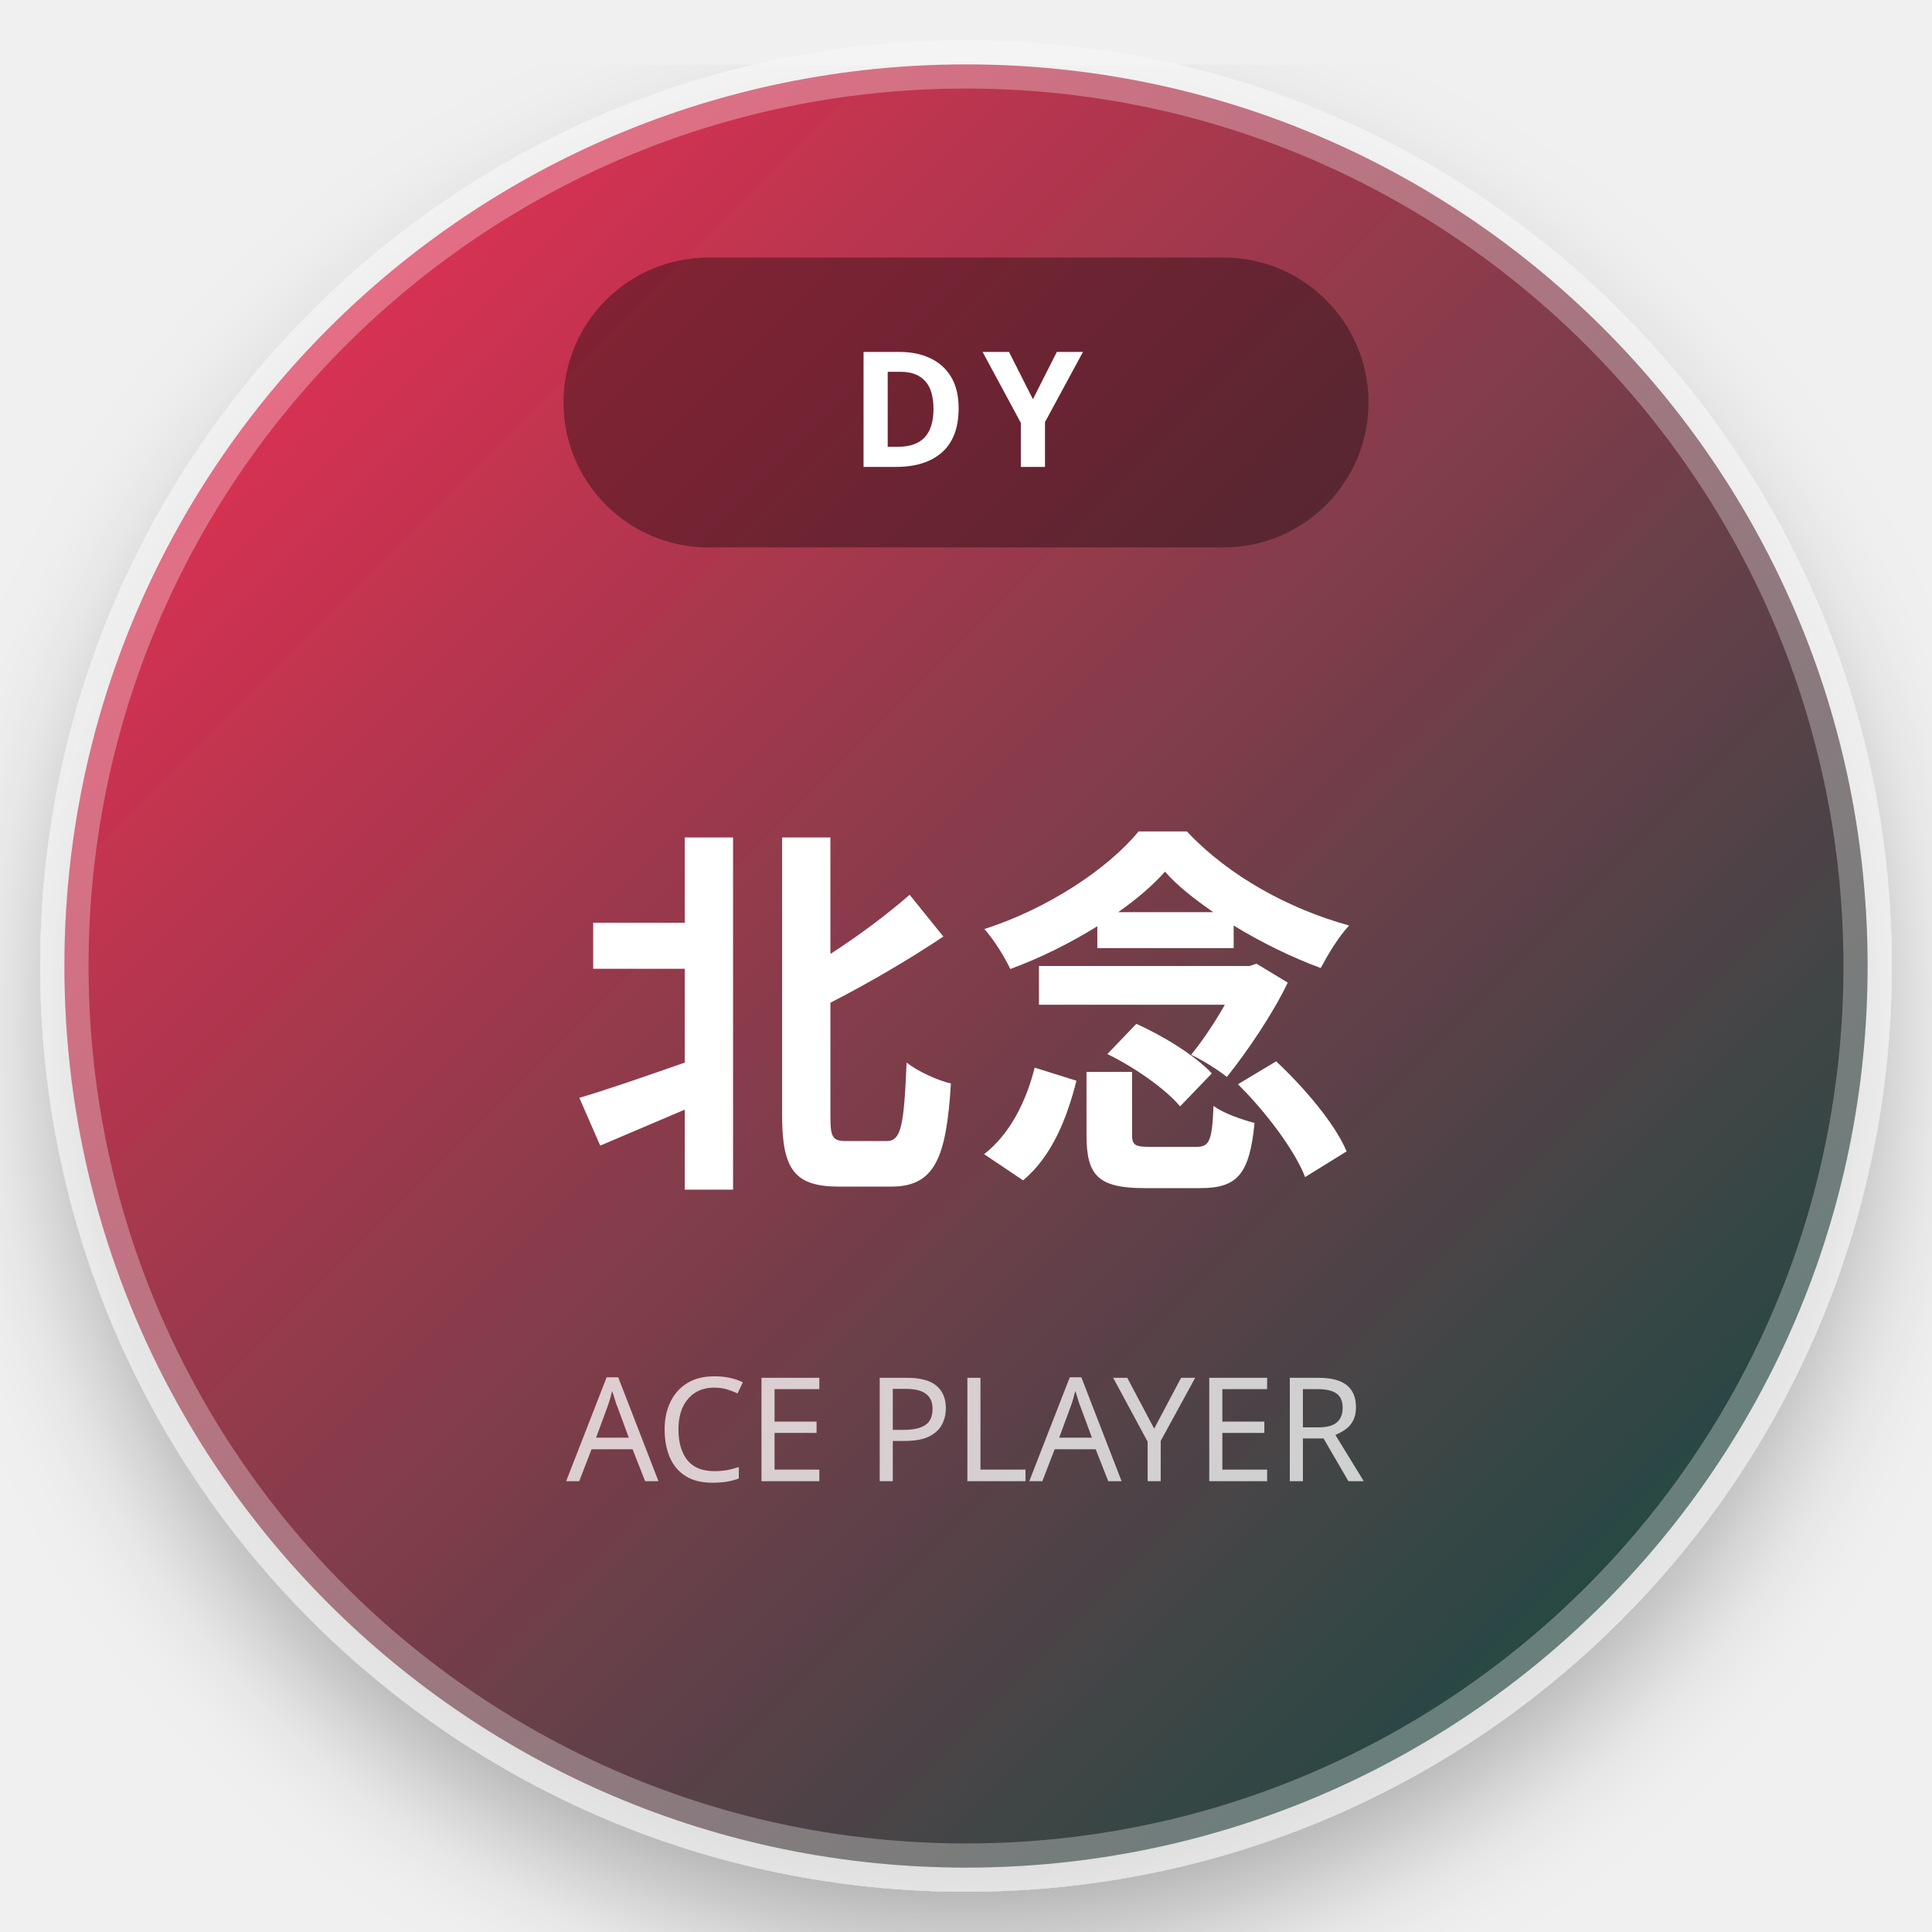
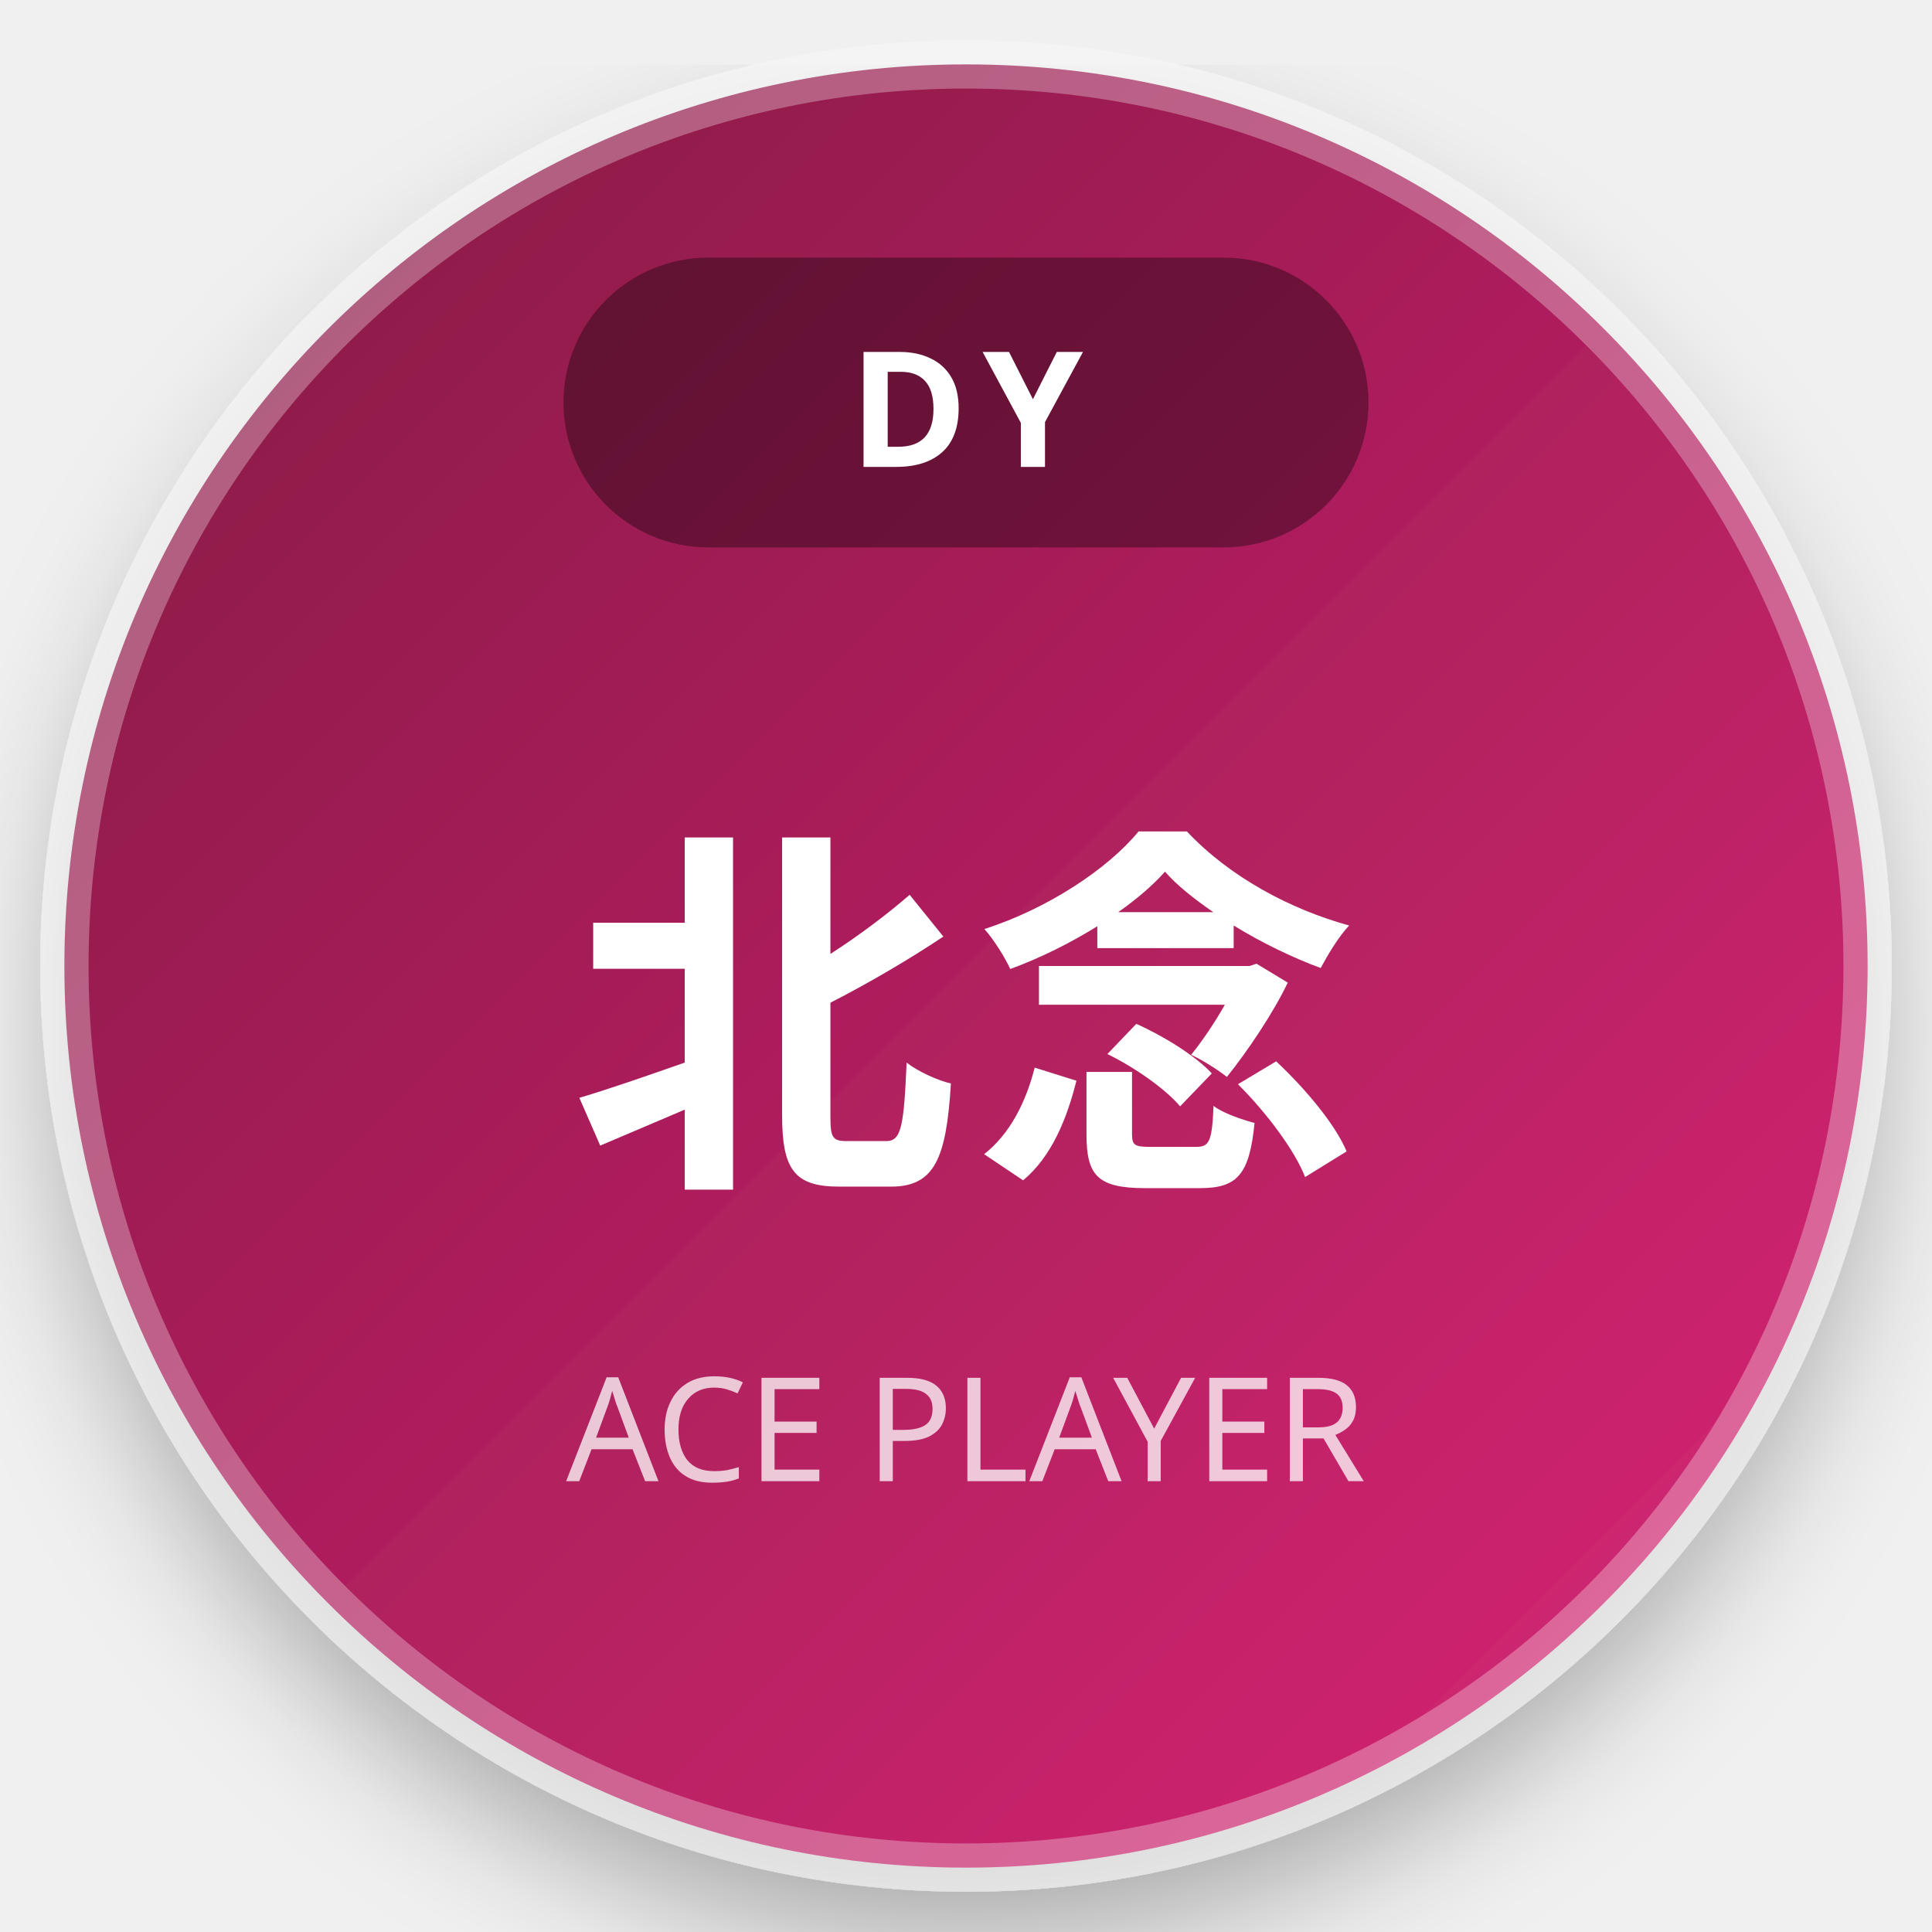
<svg xmlns="http://www.w3.org/2000/svg" viewBox="0 0 120 120" width="120" height="120">
  <defs>
-     <linearGradient id="grad_北念" x1="0%" y1="0%" x2="100%" y2="100%">
-       <stop offset="0%" stop-color="#FE2C55" />
-       <stop offset="100%" stop-color="#004D40" />
+     <linearGradient id="grad_%E6%8A%96%E9%9F%B3%E6%90%9C%E7%B4%A2%E5%8C%97%E5%BF%B5" x1="0%" y1="0%" x2="100%" y2="100%">
+       <stop offset="0%" stop-color="#831843" />
+       <stop offset="100%" stop-color="#DB2777" />
    </linearGradient>
    <filter id="glow" x="-20%" y="-20%" width="140%" height="140%">
      <feDropShadow dx="0" dy="4" stdDeviation="4" flood-color="rgba(0,0,0,0.3)" />
    </filter>
  </defs>
-   <circle cx="60" cy="60" r="56" fill="url(#grad_北念)" stroke="rgba(255,255,255,0.3)" stroke-width="3" filter="url(#glow)" />
+   <circle cx="60" cy="60" r="56" fill="url(#grad_%E6%8A%96%E9%9F%B3%E6%90%9C%E7%B4%A2%E5%8C%97%E5%BF%B5)" stroke="rgba(255,255,255,0.3)" stroke-width="3" filter="url(#glow)" />
  <rect x="35" y="16" width="50" height="18" rx="9" fill="rgba(0,0,0,0.35)" />
  <text x="60" y="29" fill="#FFFFFF" font-size="10" font-family="system-ui, sans-serif" font-weight="bold" text-anchor="middle" letter-spacing="1">DY</text>
  <text x="60" y="72" fill="#FFFFFF" font-size="24" font-family="system-ui, sans-serif" font-weight="900" text-anchor="middle" letter-spacing="1">北念</text>
  <text x="60" y="92" fill="rgba(255,255,255,0.75)" font-size="9" font-family="system-ui, sans-serif" text-anchor="middle">ACE PLAYER</text>
</svg>
